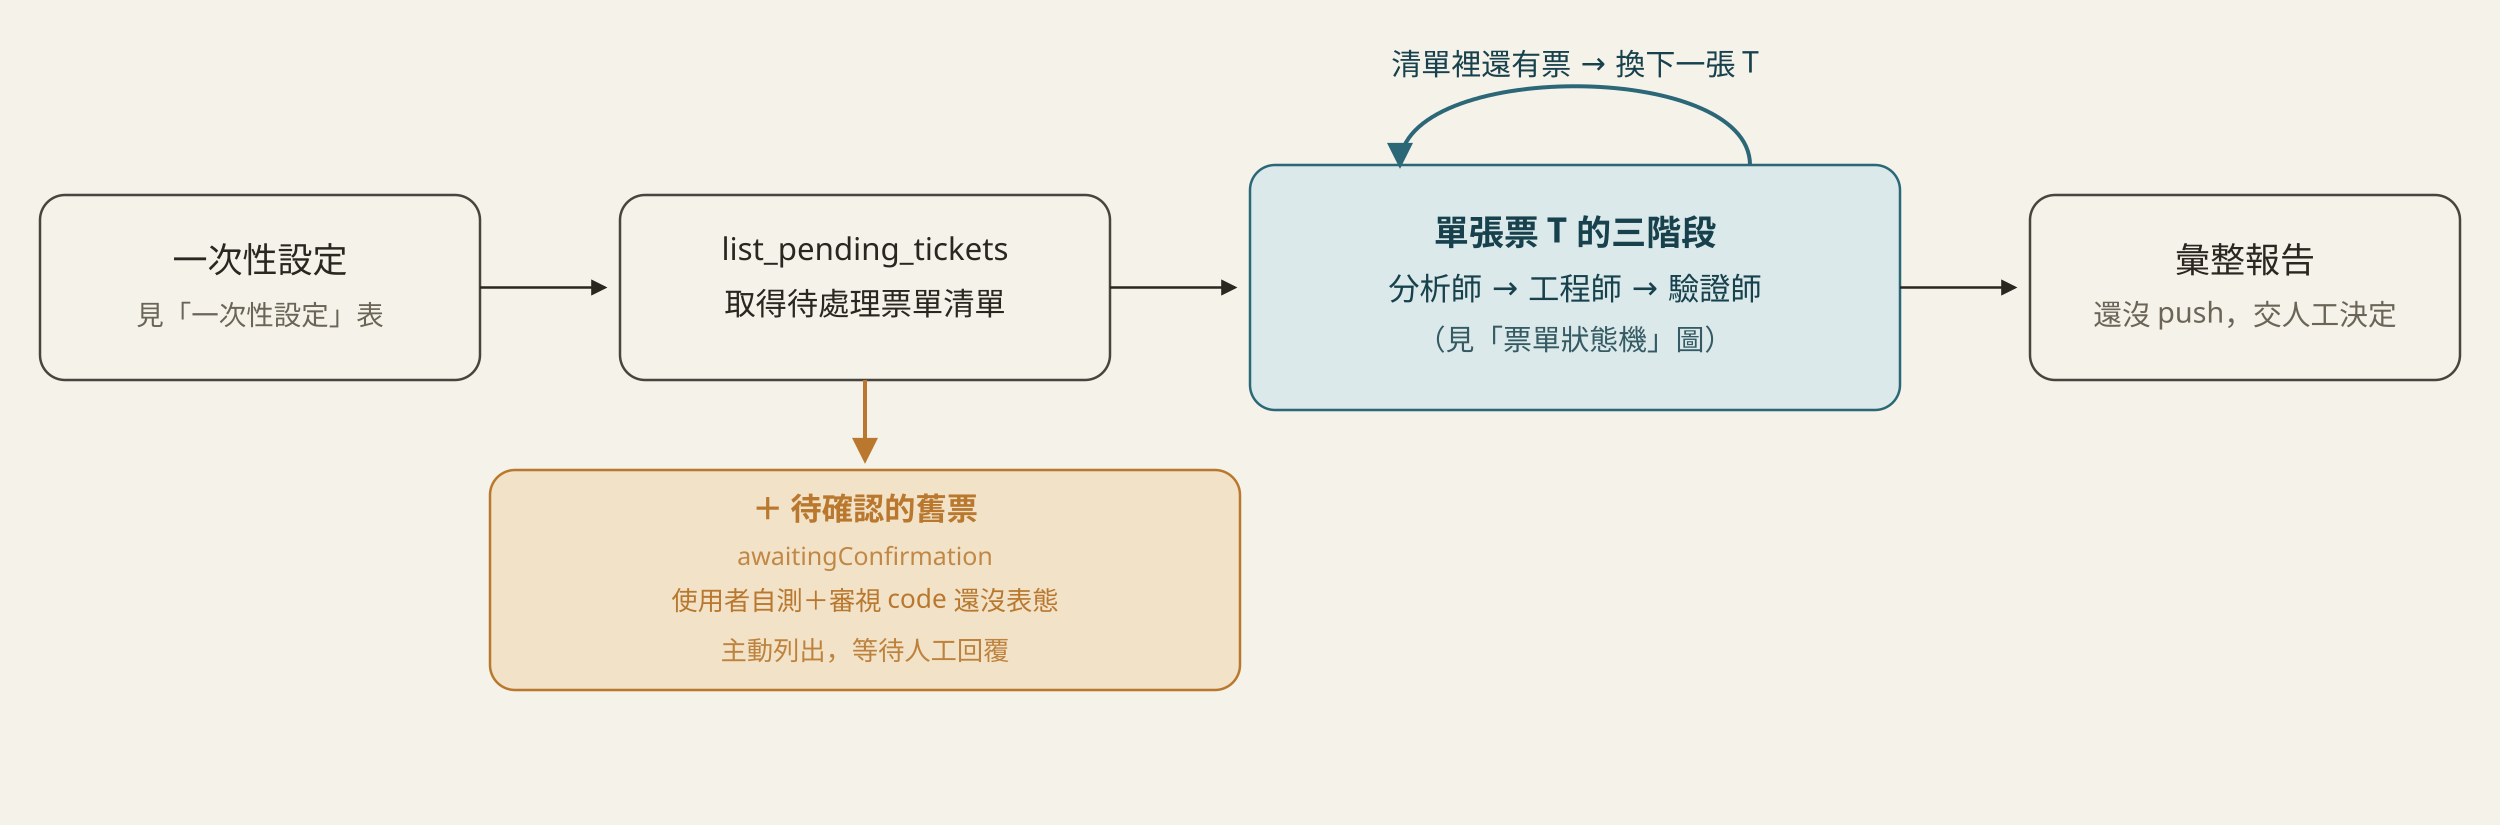
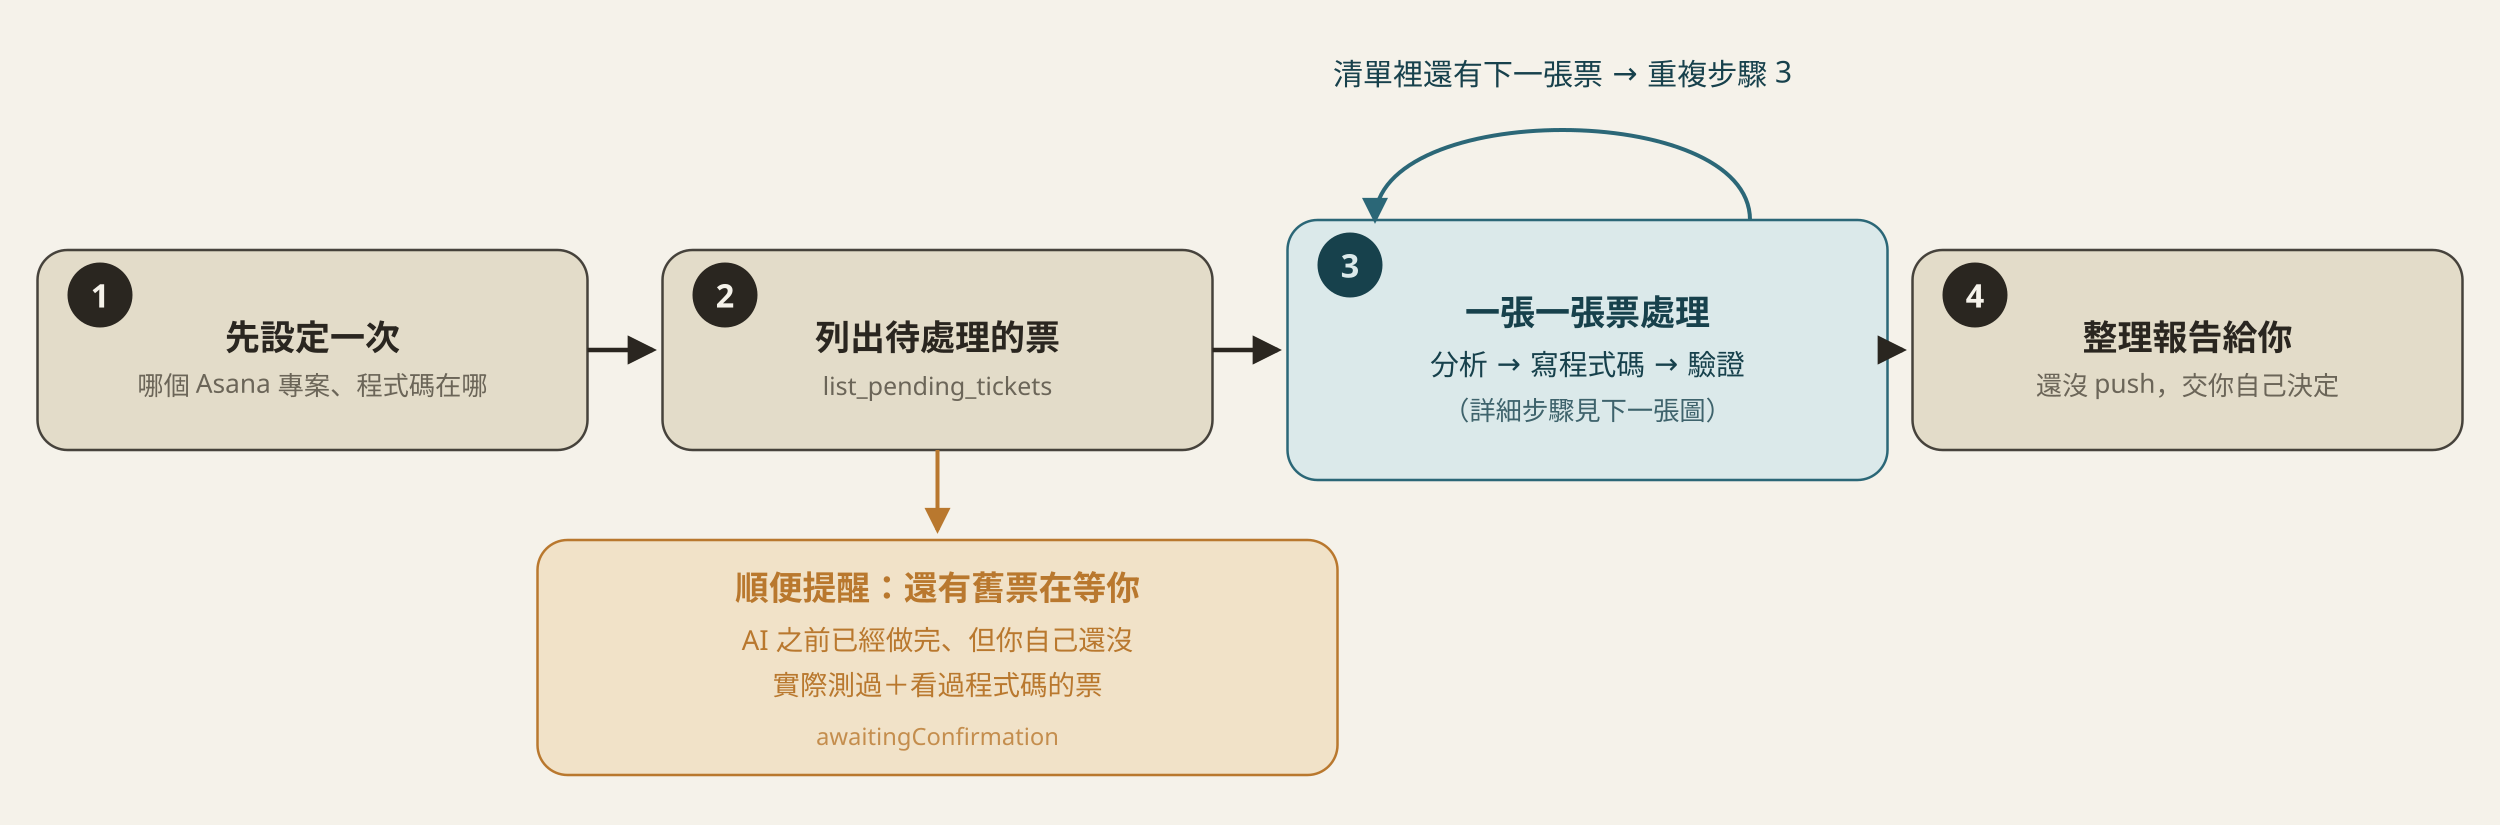
- <svg xmlns="http://www.w3.org/2000/svg" viewBox="0 0 1000 330" role="img" aria-label="每次執行的主迴圈：一次性設定之後，呼叫 list_pending_tickets 取得待處理票單清單，同時也會拿到 awaitingConfirmation（AI 已驗證 PASS、但使用者自己還沒實測＋審視程式碼品質的舊票），必須主動列給使用者看並等待 record_confirmation；接著逐張新票走過三階段處理，處理完一張換下一張，全部跑完後彙整報告">
+ <svg xmlns="http://www.w3.org/2000/svg" viewBox="0 0 1000 330" role="img" aria-label="每次執行的主要流程，四個步驟：先設定一次、列出待處理的票單、一張一張票依序處理（分析、寫程式碼、驗證），全部做完後整理報告給使用者；列票單的時候如果有舊票還在等使用者自己確認，也會一併主動提醒">
  <defs>
    <marker id="arrowMain" viewBox="0 0 10 10" refX="8.5" refY="5" markerWidth="6.5" markerHeight="6.5" orient="auto-start-reverse">
      <path d="M0,0 L10,5 L0,10 z" fill="#2a2620" />
    </marker>
    <marker id="arrowMainAccent" viewBox="0 0 10 10" refX="8.5" refY="5" markerWidth="6.5" markerHeight="6.5" orient="auto-start-reverse">
      <path d="M0,0 L10,5 L0,10 z" fill="#2b6777" />
    </marker>
    <marker id="arrowWarn" viewBox="0 0 10 10" refX="8.5" refY="5" markerWidth="6.5" markerHeight="6.5" orient="auto-start-reverse">
      <path d="M0,0 L10,5 L0,10 z" fill="#b9782e" />
    </marker>
  </defs>
  <rect x="0" y="0" width="1000" height="330" fill="#f5f2ea" />
-   <g font-family="'IBM Plex Mono','Noto Sans TC',sans-serif" font-size="14">
-     <rect x="16" y="78" width="176" height="74" rx="10" fill="none" stroke="#2a2620" stroke-opacity="0.85" />
-     <text x="104" y="109" text-anchor="middle" fill="#2a2620">一次性設定</text>
-     <text x="104" y="130" text-anchor="middle" font-size="11" fill="#6b6558">見「一次性設定」表</text>
-     <rect x="248" y="78" width="196" height="74" rx="10" fill="none" stroke="#2a2620" stroke-opacity="0.85" />
-     <text x="346" y="104" text-anchor="middle" font-size="12.5" fill="#2a2620">list_pending_tickets</text>
-     <text x="346" y="126" text-anchor="middle" font-size="12.5" fill="#2a2620">取得待處理票單清單</text>
-     <rect x="500" y="66" width="260" height="98" rx="10" fill="#dbe9ea" stroke="#2b6777" />
-     <text x="630" y="98" text-anchor="middle" font-weight="700" fill="#17414c">單張票 T 的三階段</text>
-     <text x="630" y="120" text-anchor="middle" font-size="12.5" fill="#17414c">分析師 → 工程師 → 驗證師</text>
-     <text x="630" y="140" text-anchor="middle" font-size="11.5" fill="#17414c" opacity="0.85">（見「票單狀態機」圖）</text>
-     <rect x="812" y="78" width="172" height="74" rx="10" fill="none" stroke="#2a2620" stroke-opacity="0.85" />
-     <text x="898" y="109" text-anchor="middle" fill="#2a2620">彙整報告</text>
-     <text x="898" y="130" text-anchor="middle" font-size="11.5" fill="#6b6558">還沒 push，交人工決定</text>
+   <g font-family="'Noto Sans TC',sans-serif">
+     <rect x="15" y="100" width="220" height="80" rx="12" fill="#e3dcc9" stroke="#2a2620" stroke-opacity="0.85" />
+     <circle cx="40" cy="118" r="13" fill="#2a2620" />
+     <text x="40" y="123" text-anchor="middle" fill="#f5f2ea" font-weight="700" font-size="13">1</text>
+     <text x="125" y="140" text-anchor="middle" font-size="14" font-weight="700" fill="#2a2620">先設定一次</text>
+     <text x="125" y="158" text-anchor="middle" font-size="10.5" fill="#6b6558">哪個 Asana 專案、程式碼在哪</text>
+     <rect x="265" y="100" width="220" height="80" rx="12" fill="#e3dcc9" stroke="#2a2620" stroke-opacity="0.85" />
+     <circle cx="290" cy="118" r="13" fill="#2a2620" />
+     <text x="290" y="123" text-anchor="middle" fill="#f5f2ea" font-weight="700" font-size="13">2</text>
+     <text x="375" y="140" text-anchor="middle" font-size="14" font-weight="700" fill="#2a2620">列出待處理的票</text>
+     <text x="375" y="158" text-anchor="middle" font-family="'IBM Plex Mono',sans-serif" font-size="10" fill="#6b6558">list_pending_tickets</text>
+     <rect x="515" y="88" width="240" height="104" rx="12" fill="#dbe9ea" stroke="#2b6777" />
+     <circle cx="540" cy="106" r="13" fill="#17414c" />
+     <text x="540" y="111" text-anchor="middle" fill="#dbe9ea" font-weight="700" font-size="13">3</text>
+     <text x="635" y="130" text-anchor="middle" font-size="14" font-weight="700" fill="#17414c">一張一張票處理</text>
+     <text x="635" y="150" text-anchor="middle" font-size="11.5" fill="#17414c">分析 → 寫程式碼 → 驗證</text>
+     <text x="635" y="168" text-anchor="middle" font-size="10.5" fill="#17414c" opacity="0.8">（詳細步驟見下一張圖）</text>
+     <rect x="765" y="100" width="220" height="80" rx="12" fill="#e3dcc9" stroke="#2a2620" stroke-opacity="0.85" />
+     <circle cx="790" cy="118" r="13" fill="#2a2620" />
+     <text x="790" y="123" text-anchor="middle" fill="#f5f2ea" font-weight="700" font-size="13">4</text>
+     <text x="875" y="140" text-anchor="middle" font-size="14" font-weight="700" fill="#2a2620">整理報告給你</text>
+     <text x="875" y="158" text-anchor="middle" font-size="10.5" fill="#6b6558">還沒 push，交你自己決定</text>
  </g>
-   <line x1="192" y1="115" x2="242" y2="115" stroke="#2a2620" marker-end="url(#arrowMain)" />
-   <line x1="444" y1="115" x2="494" y2="115" stroke="#2a2620" marker-end="url(#arrowMain)" />
-   <line x1="760" y1="115" x2="806" y2="115" stroke="#2a2620" marker-end="url(#arrowMain)" />
-   <path d="M 700 66 C 700 24, 560 24, 560 66" fill="none" stroke="#2b6777" stroke-width="1.6" marker-end="url(#arrowMainAccent)" />
-   <text x="630" y="30" text-anchor="middle" font-family="'Noto Sans TC',sans-serif" font-size="12" fill="#17414c">清單裡還有票 → 換下一張 T</text>
-   <line x1="346" y1="152" x2="346" y2="184" stroke="#b9782e" stroke-width="1.6" marker-end="url(#arrowWarn)" />
-   <rect x="196" y="188" width="300" height="88" rx="10" fill="#f1e2c8" stroke="#b9782e" />
-   <text x="346" y="208" text-anchor="middle" font-family="'Noto Sans TC',sans-serif" font-size="12.5" font-weight="700" fill="#b9782e">＋ 待確認的舊票</text>
-   <text x="346" y="226" text-anchor="middle" font-family="'IBM Plex Mono',sans-serif" font-size="10" fill="#b9782e" opacity="0.85">awaitingConfirmation</text>
-   <text x="346" y="244" text-anchor="middle" font-family="'Noto Sans TC',sans-serif" font-size="10.5" fill="#b9782e">使用者自測＋審視 code 還沒表態</text>
-   <text x="346" y="264" text-anchor="middle" font-family="'Noto Sans TC',sans-serif" font-size="10.5" fill="#b9782e" opacity="0.9">主動列出，等待人工回覆</text>
+   <line x1="235" y1="140" x2="261" y2="140" stroke="#2a2620" stroke-width="1.8" marker-end="url(#arrowMain)" />
+   <line x1="485" y1="140" x2="511" y2="140" stroke="#2a2620" stroke-width="1.8" marker-end="url(#arrowMain)" />
+   <line x1="755" y1="140" x2="761" y2="140" stroke="#2a2620" stroke-width="1.8" marker-end="url(#arrowMain)" />
+   <path d="M 700 88 C 700 40, 550 40, 550 88" fill="none" stroke="#2b6777" stroke-width="1.6" marker-end="url(#arrowMainAccent)" />
+   <text x="625" y="34" text-anchor="middle" font-family="'Noto Sans TC',sans-serif" font-size="12" fill="#17414c">清單裡還有下一張票 → 重複步驟 3</text>
+   <line x1="375" y1="180" x2="375" y2="212" stroke="#b9782e" stroke-width="1.6" marker-end="url(#arrowWarn)" />
+   <rect x="215" y="216" width="320" height="94" rx="12" fill="#f1e2c8" stroke="#b9782e" />
+   <text x="375" y="240" text-anchor="middle" font-family="'Noto Sans TC',sans-serif" font-size="13.5" font-weight="700" fill="#b9782e">順便提醒：還有舊票在等你</text>
+   <text x="375" y="260" text-anchor="middle" font-family="'Noto Sans TC',sans-serif" font-size="11" fill="#b9782e">AI 之前已經做完、但你自己還沒</text>
+   <text x="375" y="278" text-anchor="middle" font-family="'Noto Sans TC',sans-serif" font-size="11" fill="#b9782e">實際測過＋看過程式碼的票</text>
+   <text x="375" y="298" text-anchor="middle" font-family="'IBM Plex Mono',sans-serif" font-size="9.5" fill="#b9782e" opacity="0.8">awaitingConfirmation</text>
</svg>
